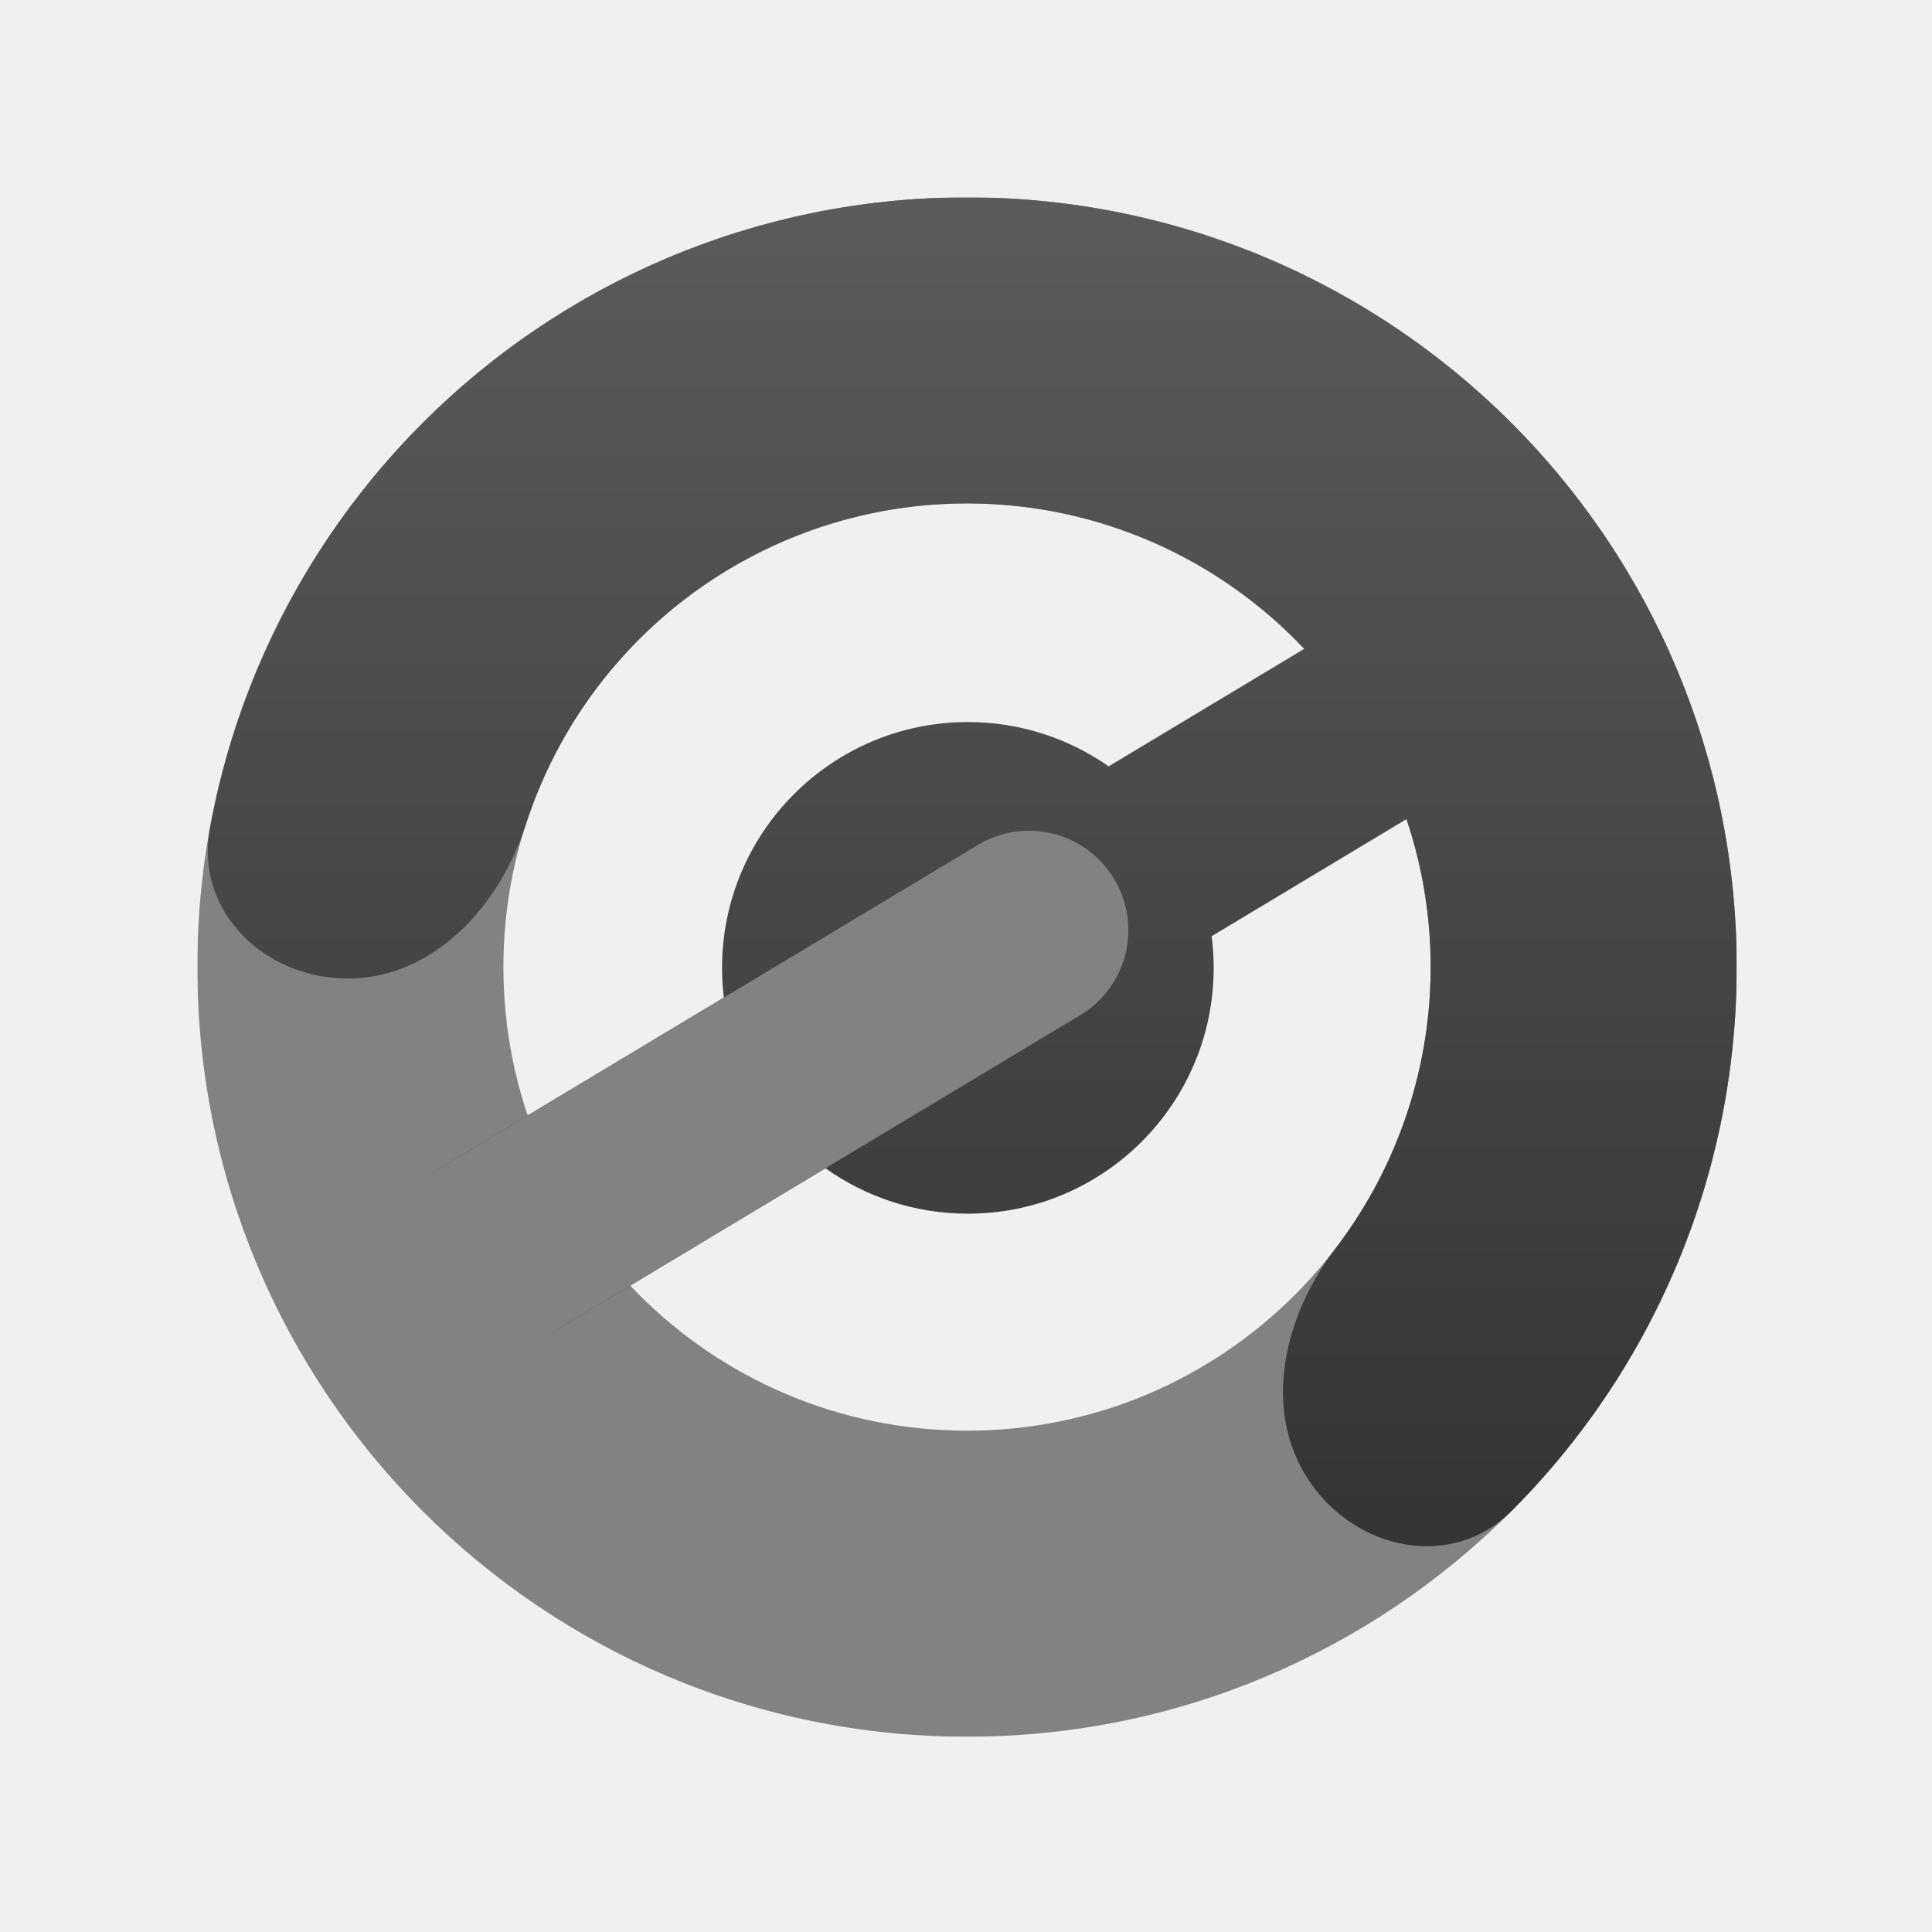
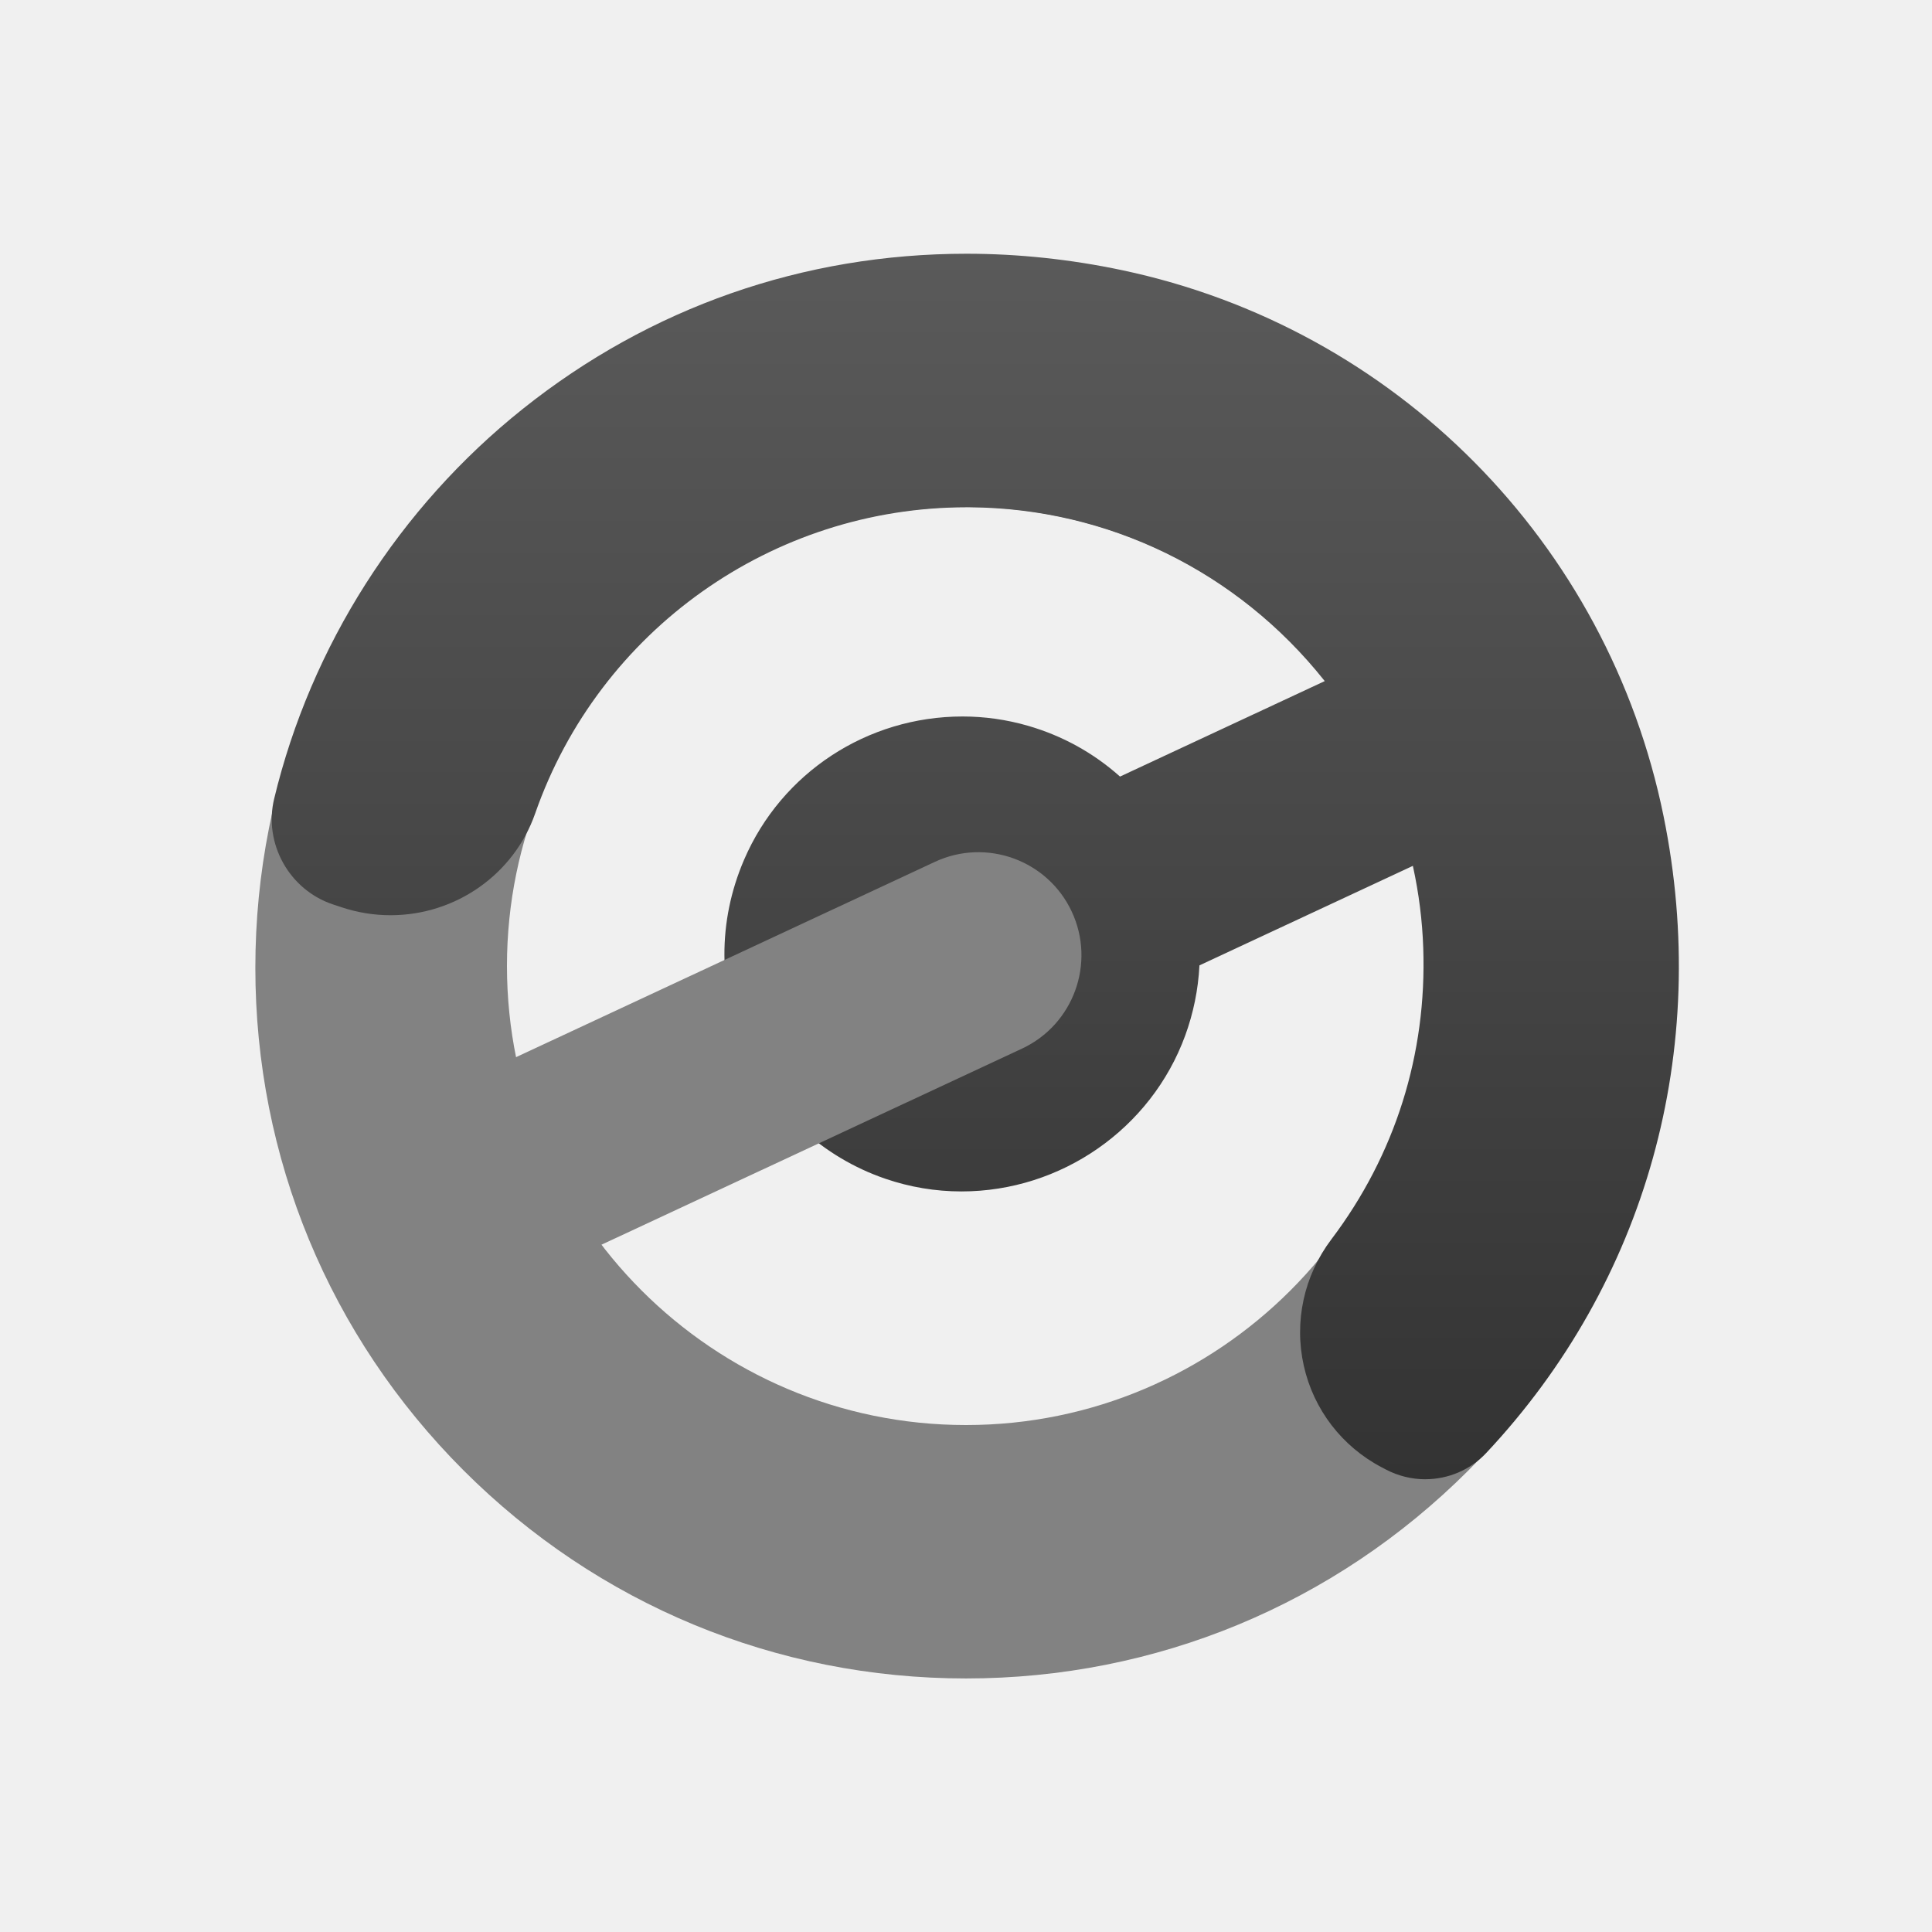
- <svg xmlns="http://www.w3.org/2000/svg" width="930" height="930" viewBox="0 0 930 930" fill="none">
-   <mask id="mask0_364_2" style="mask-type:luminance" maskUnits="userSpaceOnUse" x="95" y="95" width="741" height="741">
-     <path d="M836 95H95V836H836V95Z" fill="white" />
-   </mask>
-   <g mask="url(#mask0_364_2)">
-     <path d="M836 465.5C836 670.121 670.121 836 465.5 836C260.879 836 95 670.121 95 465.5C95 260.879 260.879 95 465.5 95C670.121 95 836 260.879 836 465.5ZM242.322 465.5C242.322 588.758 342.242 688.678 465.5 688.678C588.758 688.678 688.678 588.758 688.678 465.5C688.678 342.242 588.758 242.322 465.5 242.322C342.242 242.322 242.322 342.242 242.322 465.5Z" fill="#828282" />
-     <path d="M584.219 465.898C584.219 531.245 531.245 584.219 465.898 584.219C440.35 584.219 416.693 576.122 397.353 562.354L260.937 644.321C451.4 528.542 329.698 492.311 204.538 566.663L348.433 480.202C347.868 475.513 347.577 470.74 347.577 465.898C347.577 400.552 400.552 347.577 465.898 347.577C491.108 347.577 514.477 355.462 533.673 368.899L627.819 312.331C610.898 294.399 591.056 279.324 569.045 267.796C534.72 249.819 496.306 241.088 457.582 242.462C418.858 243.837 381.16 255.27 348.196 275.637C315.232 296.003 288.138 324.6 269.581 358.616C262.856 370.943 257.336 383.828 253.065 397.091C240.595 435.815 209.386 470.244 168.712 470.997C128.037 471.751 93.71 439.084 101.005 399.061C108.06 360.359 121.262 322.87 140.254 288.06C171.06 231.591 216.039 184.116 270.763 150.306C325.486 116.495 388.07 97.516 452.356 95.234C516.641 92.951 580.413 107.446 637.397 137.29C694.38 167.134 742.612 211.301 777.345 265.444C812.079 319.586 832.118 381.839 835.491 446.076C838.863 510.313 825.452 574.322 796.579 631.804C778.78 667.239 755.483 699.439 727.687 727.279C698.944 756.068 652.543 746.455 629.998 712.591C607.453 678.727 617.982 633.466 642.711 601.164C651.181 590.1 658.628 578.224 664.932 565.676C682.324 531.051 690.402 492.494 688.371 453.799C687.303 433.462 683.462 413.454 677.02 394.312L583.246 450.657C583.889 455.647 584.219 460.734 584.219 465.898ZM260.937 644.321C258.599 645.742 256.214 647.175 253.783 648.619L260.937 644.321Z" fill="url(#paint0_linear_364_2)" />
-     <path d="M470.711 406.73C493.342 393.132 522.712 400.455 536.311 423.086C549.909 445.718 542.587 475.088 519.955 488.687L253.783 648.619L204.538 566.663L470.711 406.73Z" fill="#828282" />
-   </g>
+ <svg xmlns="http://www.w3.org/2000/svg" id="Logo" viewBox="0 0 600 600">
  <defs>
-     <linearGradient id="paint0_linear_364_2" x1="468.011" y1="95" x2="468.011" y2="744.301" gradientUnits="userSpaceOnUse">
-       <stop stop-color="#5B5B5B" />
-       <stop offset="1" stop-color="#343434" />
+     <style>
+       .cls-1 {
+         fill: #828282;
+       }
+ 
+       .cls-2 {
+         fill: url(#linear-gradient);
+       }
+     </style>
+     <linearGradient id="linear-gradient" x1="302.9" y1="78.8" x2="302.9" y2="459.4" gradientUnits="userSpaceOnUse">
+       <stop offset="0" stop-color="#5a5a5a" />
+       <stop offset="1" stop-color="#333" />
    </linearGradient>
  </defs>
+   <path class="cls-1" d="M300,521.26c-58.95,0-114.37-22.96-156.06-64.64-41.68-41.69-64.64-97.11-64.64-156.06s22.96-114.37,64.64-156.06c41.69-41.68,97.11-64.64,156.06-64.64s114.37,22.96,156.06,64.64,64.64,97.11,64.64,156.06-22.96,114.37-64.64,156.06c-41.68,41.68-97.11,64.64-156.06,64.64ZM300,157.44c-78.61,0-142.56,63.95-142.56,142.56s63.95,142.56,142.56,142.56,142.56-63.95,142.56-142.56-63.95-142.56-142.56-142.56Z" />
+   <path class="cls-2" d="M442.66,459.4c-4.24,0-8.46-1.04-12.22-3.01l-1.33-.7c-12.32-6.45-21.14-17.92-24.19-31.48-3.09-13.72.03-28.04,8.54-39.31,19.82-26.22,29.69-57.53,28.54-90.55-.29-8.45-1.36-16.93-3.17-25.21l-.05-.24-66.29,30.91v.12c-.38,7.4-1.87,14.7-4.43,21.71-10.6,28.93-38.52,48.37-69.47,48.37-8.09,0-16.08-1.34-23.75-3.98-19.34-6.65-35.18-21.18-43.47-39.86-8.43-19-8.53-40.02-.28-59.19,11.63-27.02,38.26-44.47,67.84-44.47,6.89,0,13.74.98,20.37,2.9,10.63,3.09,20.2,8.36,28.43,15.67l.1.09,63.58-29.65-.16-.2c-26.98-33.87-67.08-53.48-110.04-53.78h-1.02c-60.28,0-114.13,38.21-133.99,95.09-6.6,18.9-24.65,31.6-44.92,31.6-5.16,0-10.27-.83-15.2-2.47l-2.68-.89c-13.58-4.52-21.6-18.93-18.26-32.8,11.41-47.44,38.82-90.43,77.18-121.05,39.52-31.55,87.19-48.22,137.87-48.22,16.01,0,32.25,1.72,48.3,5.11,84.84,17.94,150.85,84.53,168.16,169.63,14.76,72.59-5.33,144.66-55.12,197.73-4.84,5.16-11.73,8.12-18.88,8.12h0Z" />
+   <path id="Rect" class="cls-1" d="M251.28,231.18h0c17.66,0,32,14.34,32,32v148h-64v-148c0-17.66,14.34-32,32-32Z" transform="translate(436.18 -42.3) rotate(65)" />
</svg>
